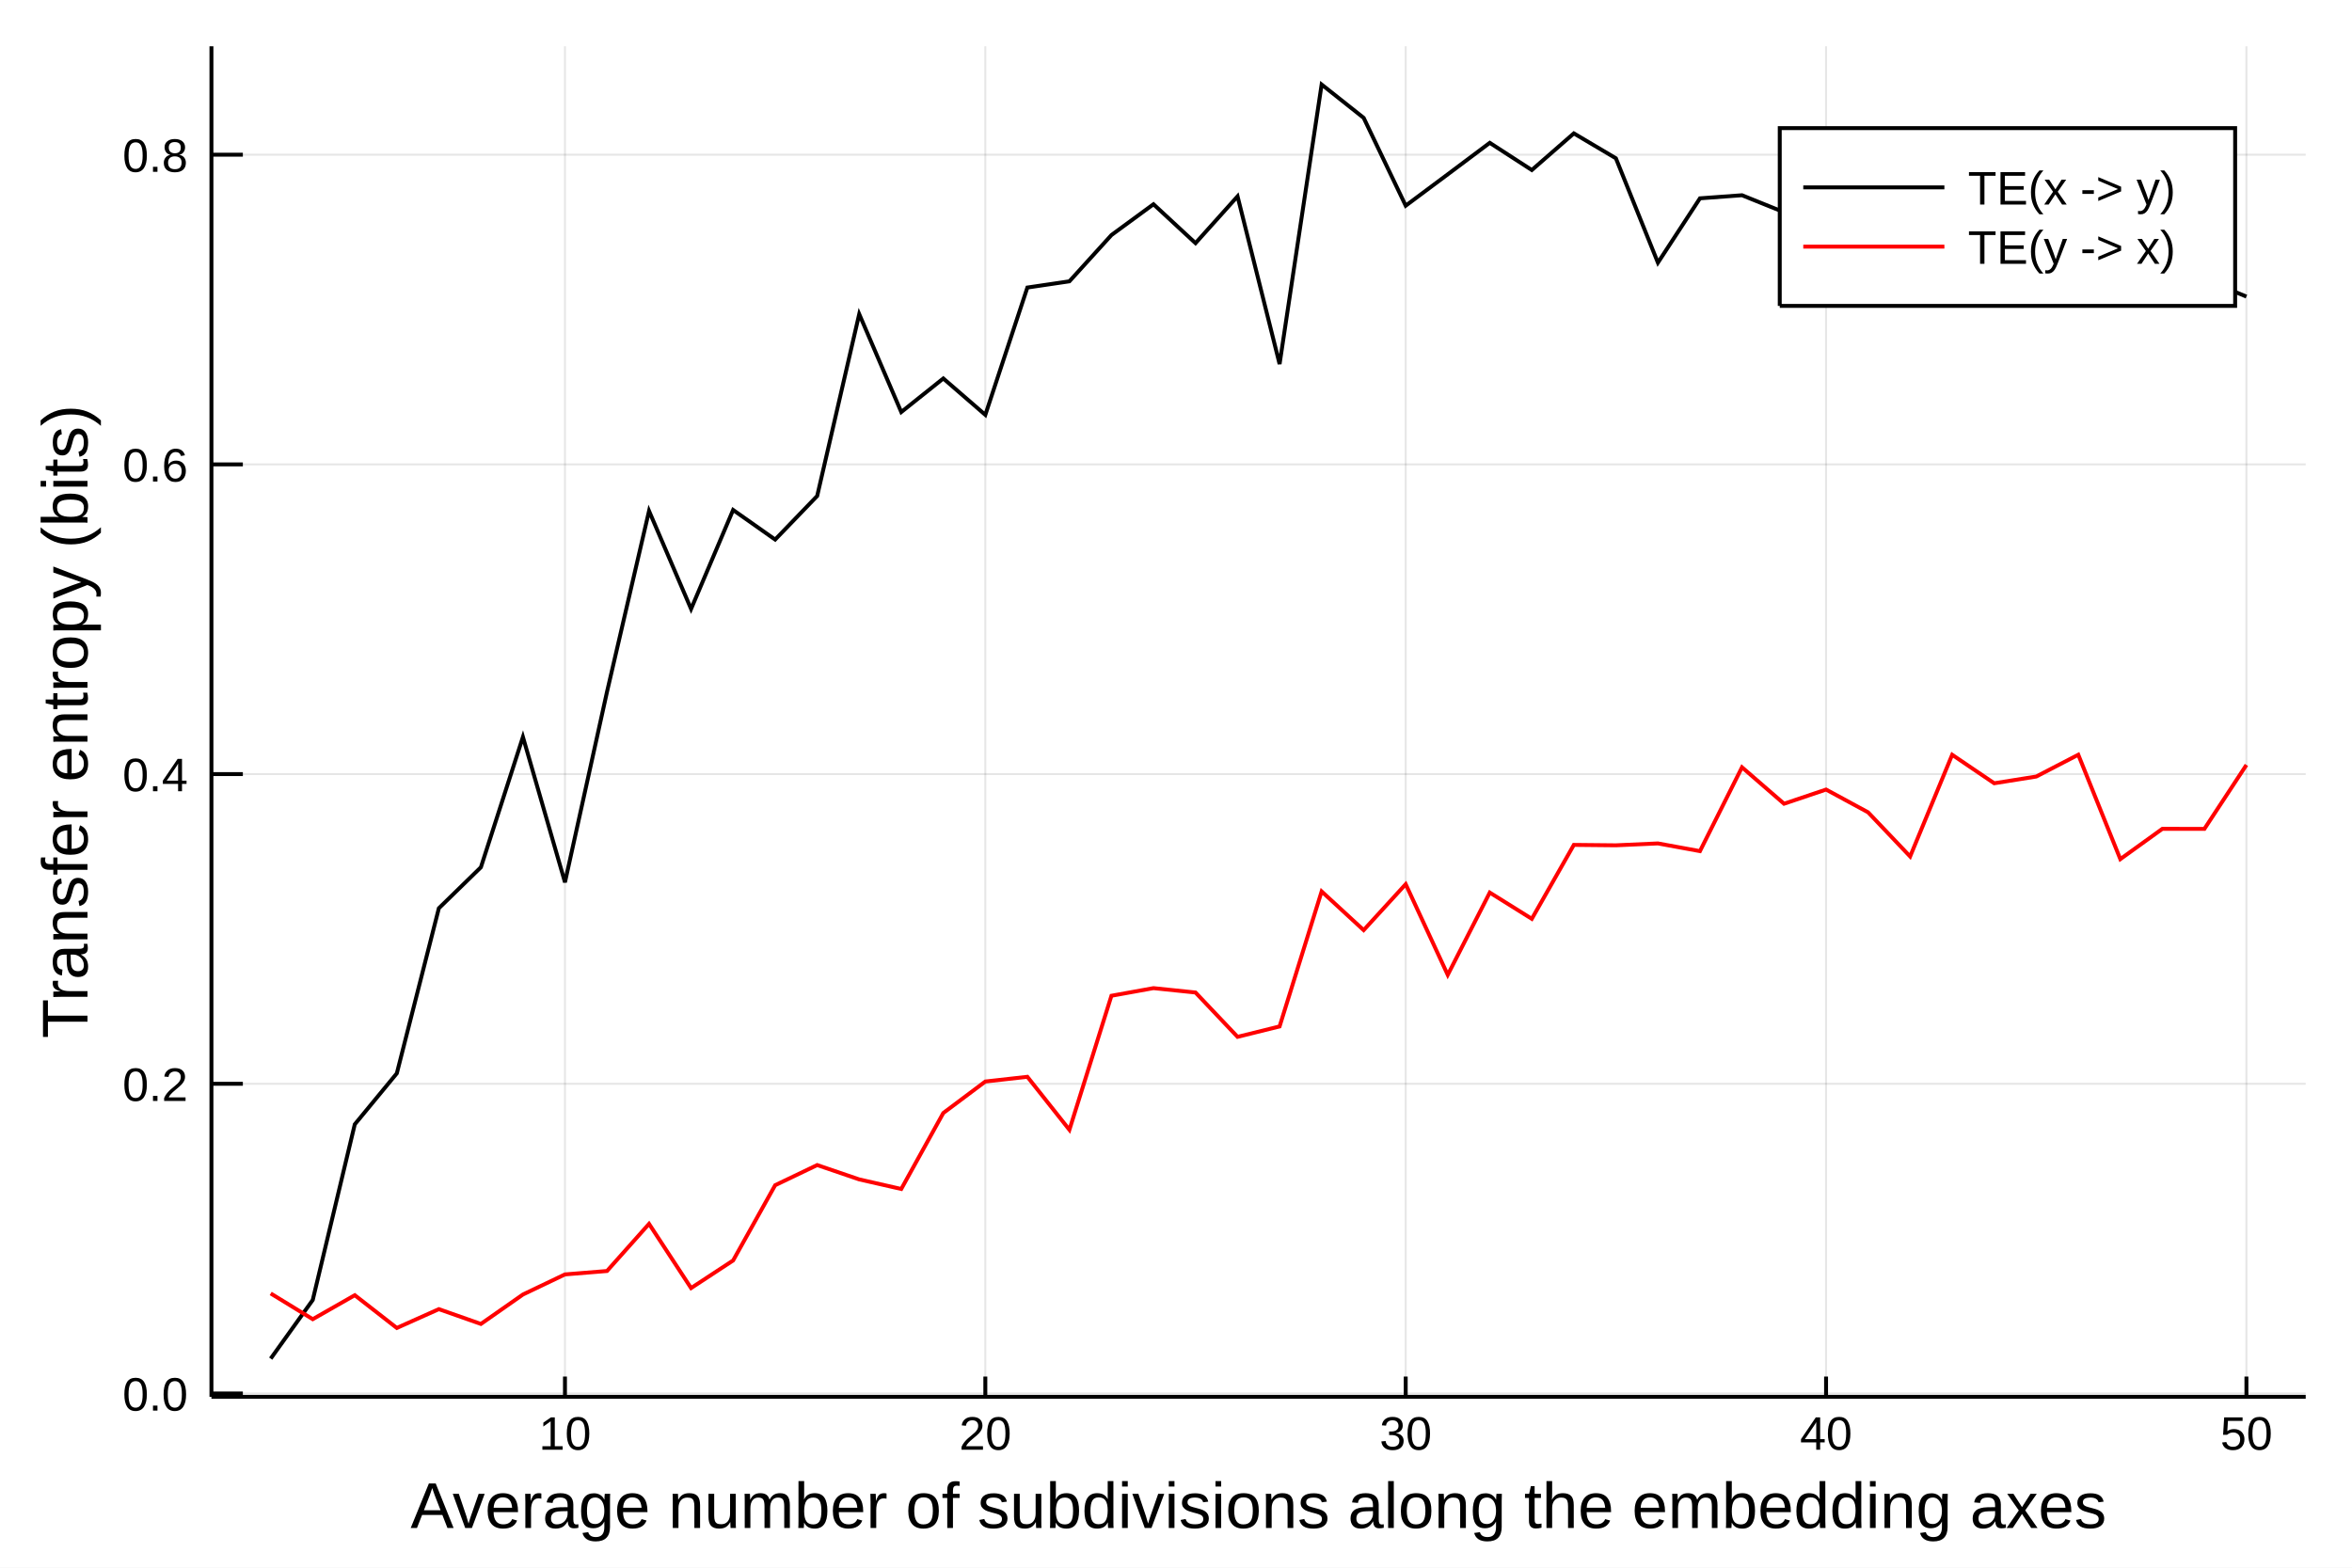
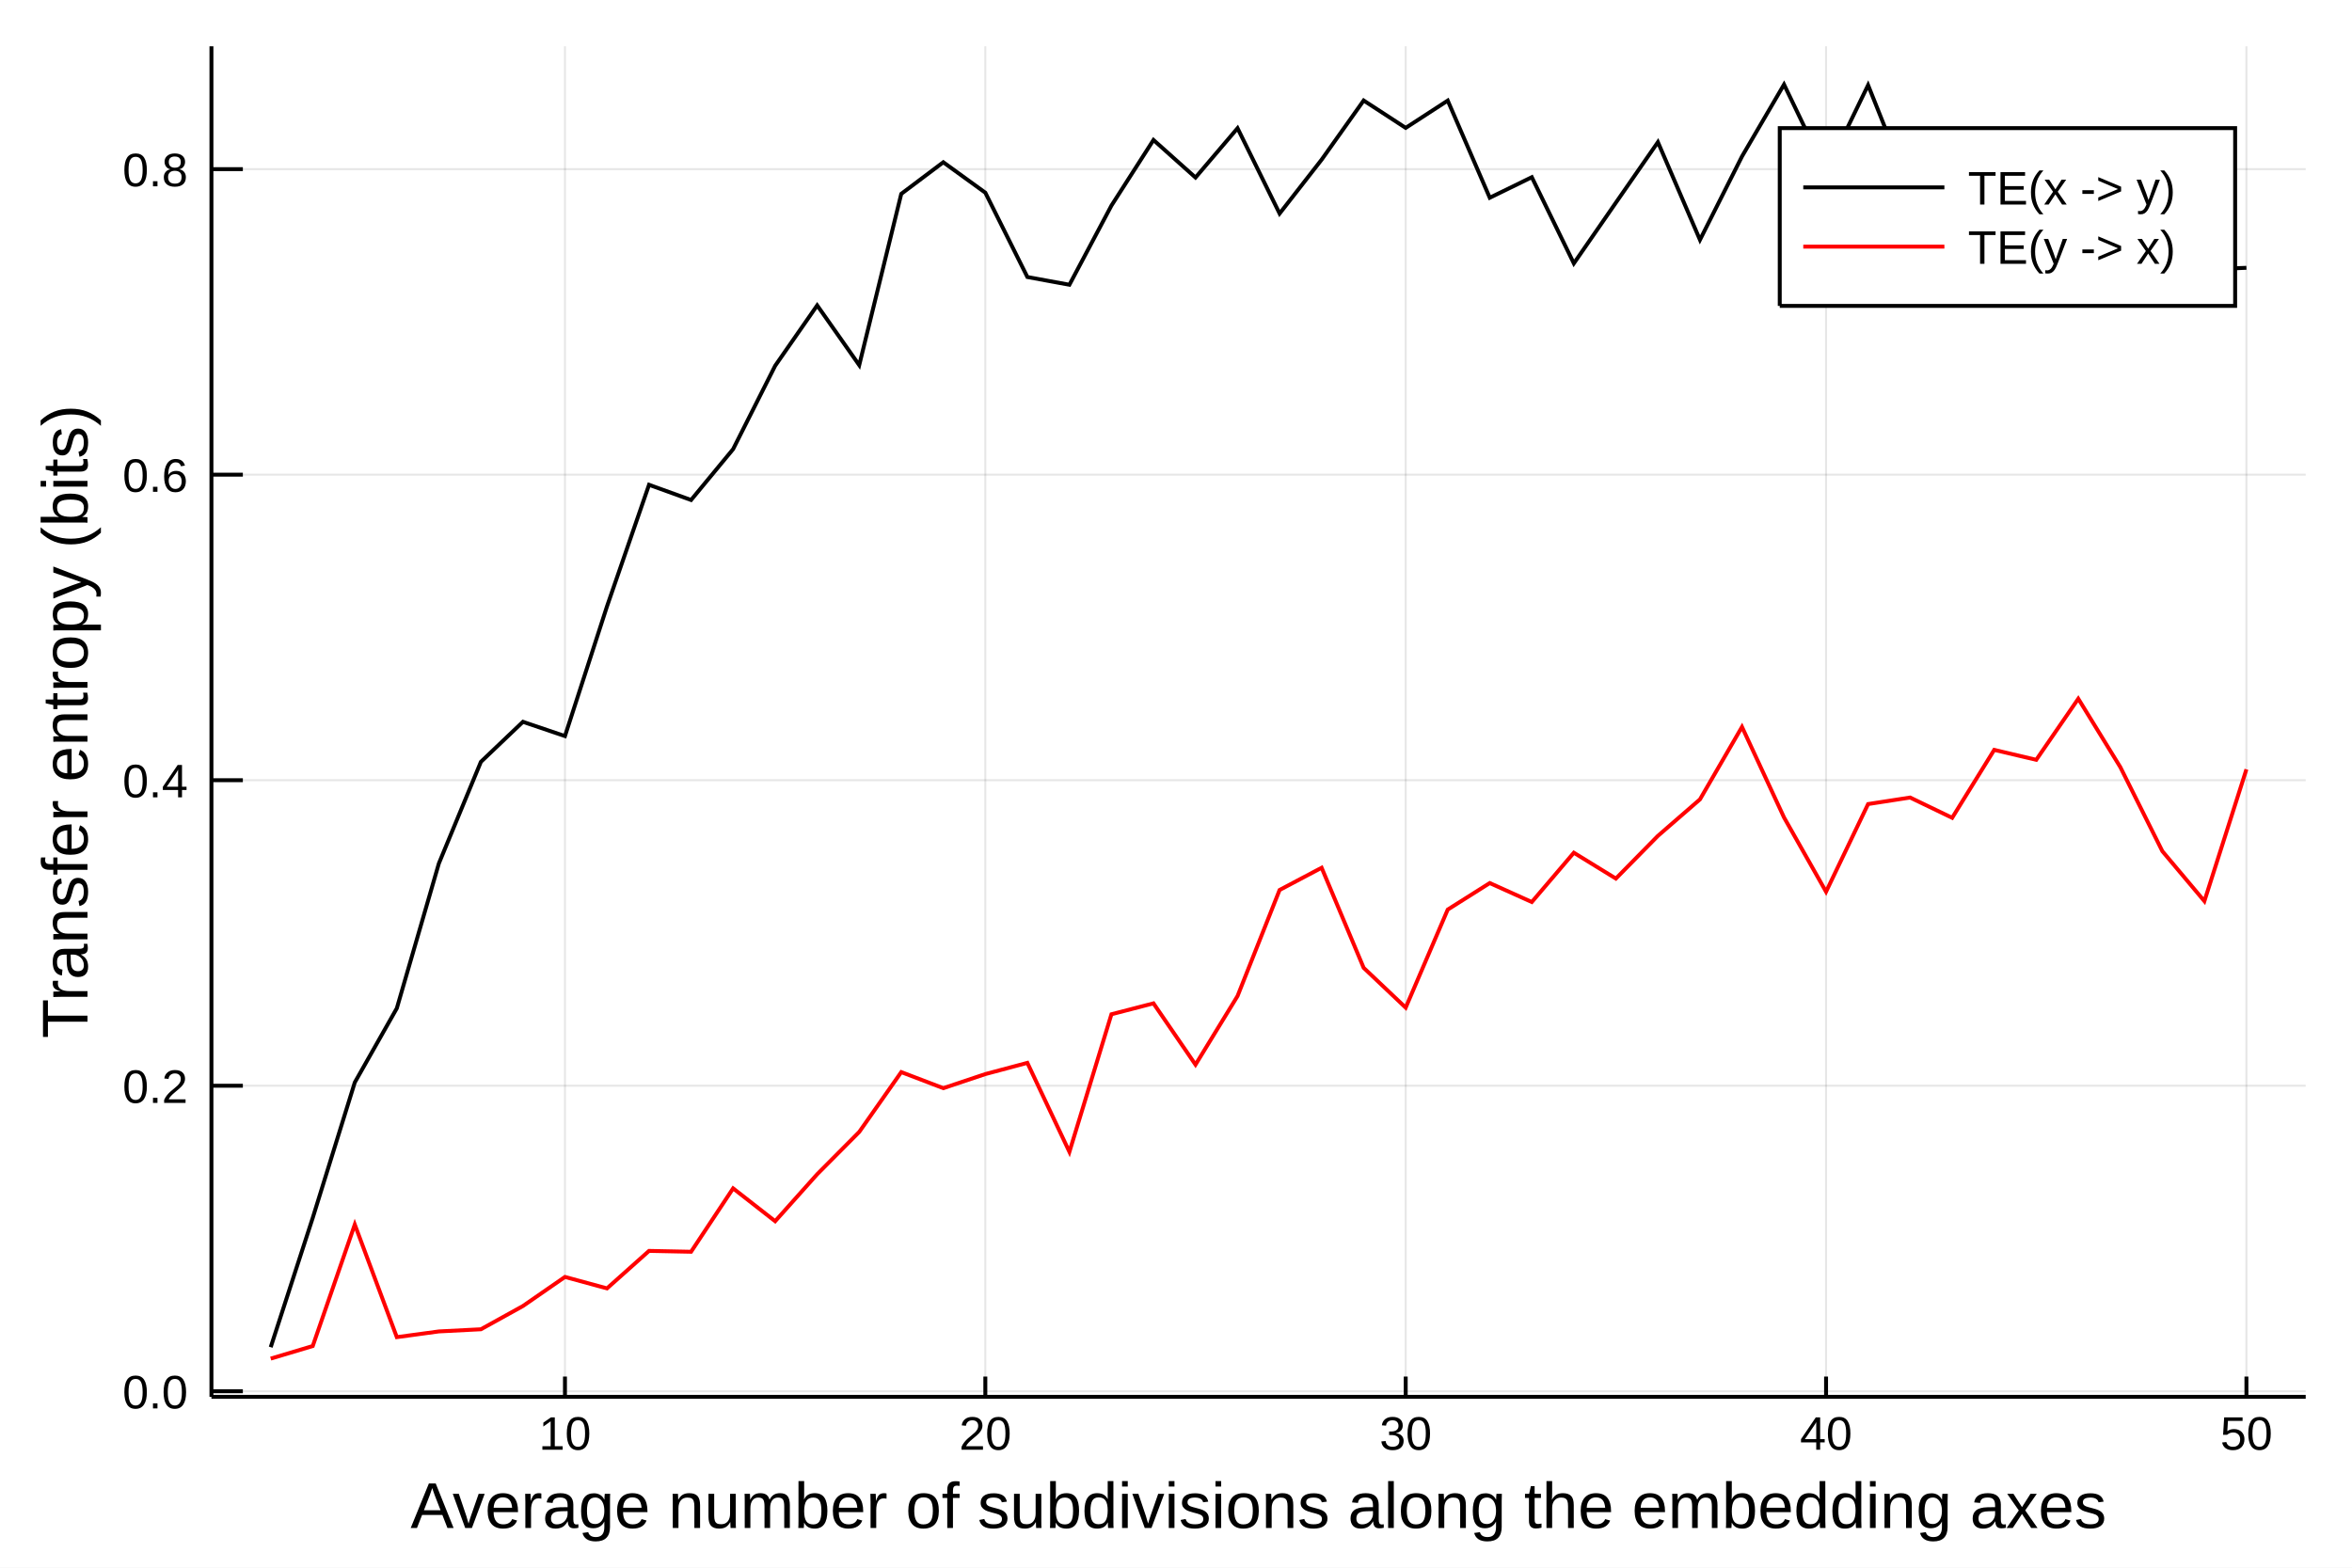
<svg xmlns="http://www.w3.org/2000/svg" width="600" height="400" viewBox="0 0 2400 1600">
  <defs>
-     <clipPath id="clip4500">
+     <clipPath id="clip7000">
      <rect x="0" y="0" width="2400" height="1600" />
    </clipPath>
  </defs>
-   <path clip-path="url(#clip4500)" d=" M0 1600 L2400 1600 L2400 0 L0 0  Z   " fill="#ffffff" fill-rule="evenodd" fill-opacity="1" />
+   <path clip-path="url(#clip7000)" d=" M0 1600 L2400 1600 L2400 0 L0 0  Z   " fill="#ffffff" fill-rule="evenodd" fill-opacity="1" />
  <defs>
-     <clipPath id="clip4501">
+     <clipPath id="clip7001">
      <rect x="480" y="0" width="1681" height="1600" />
    </clipPath>
  </defs>
-   <path clip-path="url(#clip4500)" d=" M215.754 1425.62 L2352.76 1425.62 L2352.76 47.244 L215.754 47.244  Z   " fill="#ffffff" fill-rule="evenodd" fill-opacity="1" />
+   <path clip-path="url(#clip7000)" d=" M215.754 1425.62 L2352.76 1425.62 L2352.76 47.244 L215.754 47.244  Z   " fill="#ffffff" fill-rule="evenodd" fill-opacity="1" />
  <defs>
-     <clipPath id="clip4502">
+     <clipPath id="clip7002">
      <rect x="215" y="47" width="2138" height="1379" />
    </clipPath>
  </defs>
-   <polyline clip-path="url(#clip4502)" style="stroke:#000000; stroke-width:2; stroke-opacity:0.1; fill:none" points="   576.496,1425.62 576.496,47.244    " />
-   <polyline clip-path="url(#clip4502)" style="stroke:#000000; stroke-width:2; stroke-opacity:0.1; fill:none" points="   1005.44,1425.62 1005.44,47.244    " />
-   <polyline clip-path="url(#clip4502)" style="stroke:#000000; stroke-width:2; stroke-opacity:0.1; fill:none" points="   1434.39,1425.62 1434.39,47.244    " />
-   <polyline clip-path="url(#clip4502)" style="stroke:#000000; stroke-width:2; stroke-opacity:0.1; fill:none" points="   1863.33,1425.62 1863.33,47.244    " />
-   <polyline clip-path="url(#clip4502)" style="stroke:#000000; stroke-width:2; stroke-opacity:0.1; fill:none" points="   2292.27,1425.62 2292.27,47.244    " />
-   <polyline clip-path="url(#clip4502)" style="stroke:#000000; stroke-width:2; stroke-opacity:0.1; fill:none" points="   215.754,1422.2 2352.76,1422.2    " />
-   <polyline clip-path="url(#clip4502)" style="stroke:#000000; stroke-width:2; stroke-opacity:0.1; fill:none" points="   215.754,1106.12 2352.76,1106.12    " />
-   <polyline clip-path="url(#clip4502)" style="stroke:#000000; stroke-width:2; stroke-opacity:0.1; fill:none" points="   215.754,790.043 2352.76,790.043    " />
-   <polyline clip-path="url(#clip4502)" style="stroke:#000000; stroke-width:2; stroke-opacity:0.1; fill:none" points="   215.754,473.963 2352.76,473.963    " />
-   <polyline clip-path="url(#clip4502)" style="stroke:#000000; stroke-width:2; stroke-opacity:0.1; fill:none" points="   215.754,157.882 2352.76,157.882    " />
-   <polyline clip-path="url(#clip4500)" style="stroke:#000000; stroke-width:4; stroke-opacity:1; fill:none" points="   215.754,1425.62 2352.76,1425.62    " />
-   <polyline clip-path="url(#clip4500)" style="stroke:#000000; stroke-width:4; stroke-opacity:1; fill:none" points="   215.754,1425.62 215.754,47.244    " />
-   <polyline clip-path="url(#clip4500)" style="stroke:#000000; stroke-width:4; stroke-opacity:1; fill:none" points="   576.496,1425.62 576.496,1404.94    " />
-   <polyline clip-path="url(#clip4500)" style="stroke:#000000; stroke-width:4; stroke-opacity:1; fill:none" points="   1005.44,1425.62 1005.44,1404.94    " />
-   <polyline clip-path="url(#clip4500)" style="stroke:#000000; stroke-width:4; stroke-opacity:1; fill:none" points="   1434.39,1425.62 1434.39,1404.94    " />
-   <polyline clip-path="url(#clip4500)" style="stroke:#000000; stroke-width:4; stroke-opacity:1; fill:none" points="   1863.33,1425.62 1863.33,1404.94    " />
-   <polyline clip-path="url(#clip4500)" style="stroke:#000000; stroke-width:4; stroke-opacity:1; fill:none" points="   2292.27,1425.62 2292.27,1404.94    " />
-   <polyline clip-path="url(#clip4500)" style="stroke:#000000; stroke-width:4; stroke-opacity:1; fill:none" points="   215.754,1422.2 247.809,1422.2    " />
-   <polyline clip-path="url(#clip4500)" style="stroke:#000000; stroke-width:4; stroke-opacity:1; fill:none" points="   215.754,1106.12 247.809,1106.12    " />
-   <polyline clip-path="url(#clip4500)" style="stroke:#000000; stroke-width:4; stroke-opacity:1; fill:none" points="   215.754,790.043 247.809,790.043    " />
-   <polyline clip-path="url(#clip4500)" style="stroke:#000000; stroke-width:4; stroke-opacity:1; fill:none" points="   215.754,473.963 247.809,473.963    " />
-   <polyline clip-path="url(#clip4500)" style="stroke:#000000; stroke-width:4; stroke-opacity:1; fill:none" points="   215.754,157.882 247.809,157.882    " />
-   <g clip-path="url(#clip4500)">
+   <polyline clip-path="url(#clip7002)" style="stroke:#000000; stroke-width:2; stroke-opacity:0.1; fill:none" points="   576.496,1425.62 576.496,47.244    " />
+   <polyline clip-path="url(#clip7002)" style="stroke:#000000; stroke-width:2; stroke-opacity:0.1; fill:none" points="   1005.44,1425.62 1005.44,47.244    " />
+   <polyline clip-path="url(#clip7002)" style="stroke:#000000; stroke-width:2; stroke-opacity:0.1; fill:none" points="   1434.39,1425.62 1434.39,47.244    " />
+   <polyline clip-path="url(#clip7002)" style="stroke:#000000; stroke-width:2; stroke-opacity:0.1; fill:none" points="   1863.33,1425.62 1863.33,47.244    " />
+   <polyline clip-path="url(#clip7002)" style="stroke:#000000; stroke-width:2; stroke-opacity:0.1; fill:none" points="   2292.27,1425.62 2292.27,47.244    " />
+   <polyline clip-path="url(#clip7002)" style="stroke:#000000; stroke-width:2; stroke-opacity:0.1; fill:none" points="   215.754,1419.94 2352.76,1419.94    " />
+   <polyline clip-path="url(#clip7002)" style="stroke:#000000; stroke-width:2; stroke-opacity:0.1; fill:none" points="   215.754,1108.11 2352.76,1108.11    " />
+   <polyline clip-path="url(#clip7002)" style="stroke:#000000; stroke-width:2; stroke-opacity:0.1; fill:none" points="   215.754,796.281 2352.76,796.281    " />
+   <polyline clip-path="url(#clip7002)" style="stroke:#000000; stroke-width:2; stroke-opacity:0.1; fill:none" points="   215.754,484.453 2352.76,484.453    " />
+   <polyline clip-path="url(#clip7002)" style="stroke:#000000; stroke-width:2; stroke-opacity:0.1; fill:none" points="   215.754,172.626 2352.76,172.626    " />
+   <polyline clip-path="url(#clip7000)" style="stroke:#000000; stroke-width:4; stroke-opacity:1; fill:none" points="   215.754,1425.62 2352.76,1425.62    " />
+   <polyline clip-path="url(#clip7000)" style="stroke:#000000; stroke-width:4; stroke-opacity:1; fill:none" points="   215.754,1425.62 215.754,47.244    " />
+   <polyline clip-path="url(#clip7000)" style="stroke:#000000; stroke-width:4; stroke-opacity:1; fill:none" points="   576.496,1425.62 576.496,1404.94    " />
+   <polyline clip-path="url(#clip7000)" style="stroke:#000000; stroke-width:4; stroke-opacity:1; fill:none" points="   1005.44,1425.62 1005.44,1404.94    " />
+   <polyline clip-path="url(#clip7000)" style="stroke:#000000; stroke-width:4; stroke-opacity:1; fill:none" points="   1434.39,1425.62 1434.39,1404.94    " />
+   <polyline clip-path="url(#clip7000)" style="stroke:#000000; stroke-width:4; stroke-opacity:1; fill:none" points="   1863.33,1425.62 1863.33,1404.94    " />
+   <polyline clip-path="url(#clip7000)" style="stroke:#000000; stroke-width:4; stroke-opacity:1; fill:none" points="   2292.27,1425.62 2292.27,1404.94    " />
+   <polyline clip-path="url(#clip7000)" style="stroke:#000000; stroke-width:4; stroke-opacity:1; fill:none" points="   215.754,1419.94 247.809,1419.94    " />
+   <polyline clip-path="url(#clip7000)" style="stroke:#000000; stroke-width:4; stroke-opacity:1; fill:none" points="   215.754,1108.11 247.809,1108.11    " />
+   <polyline clip-path="url(#clip7000)" style="stroke:#000000; stroke-width:4; stroke-opacity:1; fill:none" points="   215.754,796.281 247.809,796.281    " />
+   <polyline clip-path="url(#clip7000)" style="stroke:#000000; stroke-width:4; stroke-opacity:1; fill:none" points="   215.754,484.453 247.809,484.453    " />
+   <polyline clip-path="url(#clip7000)" style="stroke:#000000; stroke-width:4; stroke-opacity:1; fill:none" points="   215.754,172.626 247.809,172.626    " />
+   <g clip-path="url(#clip7000)">
    <text style="fill:#000000; fill-opacity:1; font-family:Arial,Helvetica Neue,Helvetica,sans-serif; font-size:48px; text-anchor:middle;" transform="rotate(0, 576.496, 1479.62)" x="576.496" y="1479.62">10</text>
  </g>
-   <g clip-path="url(#clip4500)">
+   <g clip-path="url(#clip7000)">
    <text style="fill:#000000; fill-opacity:1; font-family:Arial,Helvetica Neue,Helvetica,sans-serif; font-size:48px; text-anchor:middle;" transform="rotate(0, 1005.44, 1479.62)" x="1005.44" y="1479.62">20</text>
  </g>
-   <g clip-path="url(#clip4500)">
+   <g clip-path="url(#clip7000)">
    <text style="fill:#000000; fill-opacity:1; font-family:Arial,Helvetica Neue,Helvetica,sans-serif; font-size:48px; text-anchor:middle;" transform="rotate(0, 1434.39, 1479.62)" x="1434.39" y="1479.62">30</text>
  </g>
-   <g clip-path="url(#clip4500)">
+   <g clip-path="url(#clip7000)">
    <text style="fill:#000000; fill-opacity:1; font-family:Arial,Helvetica Neue,Helvetica,sans-serif; font-size:48px; text-anchor:middle;" transform="rotate(0, 1863.33, 1479.62)" x="1863.33" y="1479.62">40</text>
  </g>
-   <g clip-path="url(#clip4500)">
+   <g clip-path="url(#clip7000)">
    <text style="fill:#000000; fill-opacity:1; font-family:Arial,Helvetica Neue,Helvetica,sans-serif; font-size:48px; text-anchor:middle;" transform="rotate(0, 2292.27, 1479.62)" x="2292.27" y="1479.62">50</text>
  </g>
-   <g clip-path="url(#clip4500)">
-     <text style="fill:#000000; fill-opacity:1; font-family:Arial,Helvetica Neue,Helvetica,sans-serif; font-size:48px; text-anchor:end;" transform="rotate(0, 191.754, 1439.7)" x="191.754" y="1439.7">0.0</text>
+   <g clip-path="url(#clip7000)">
+     <text style="fill:#000000; fill-opacity:1; font-family:Arial,Helvetica Neue,Helvetica,sans-serif; font-size:48px; text-anchor:end;" transform="rotate(0, 191.754, 1437.44)" x="191.754" y="1437.44">0.0</text>
  </g>
-   <g clip-path="url(#clip4500)">
-     <text style="fill:#000000; fill-opacity:1; font-family:Arial,Helvetica Neue,Helvetica,sans-serif; font-size:48px; text-anchor:end;" transform="rotate(0, 191.754, 1123.62)" x="191.754" y="1123.62">0.2</text>
+   <g clip-path="url(#clip7000)">
+     <text style="fill:#000000; fill-opacity:1; font-family:Arial,Helvetica Neue,Helvetica,sans-serif; font-size:48px; text-anchor:end;" transform="rotate(0, 191.754, 1125.61)" x="191.754" y="1125.61">0.2</text>
  </g>
-   <g clip-path="url(#clip4500)">
-     <text style="fill:#000000; fill-opacity:1; font-family:Arial,Helvetica Neue,Helvetica,sans-serif; font-size:48px; text-anchor:end;" transform="rotate(0, 191.754, 807.543)" x="191.754" y="807.543">0.4</text>
+   <g clip-path="url(#clip7000)">
+     <text style="fill:#000000; fill-opacity:1; font-family:Arial,Helvetica Neue,Helvetica,sans-serif; font-size:48px; text-anchor:end;" transform="rotate(0, 191.754, 813.781)" x="191.754" y="813.781">0.4</text>
  </g>
-   <g clip-path="url(#clip4500)">
-     <text style="fill:#000000; fill-opacity:1; font-family:Arial,Helvetica Neue,Helvetica,sans-serif; font-size:48px; text-anchor:end;" transform="rotate(0, 191.754, 491.463)" x="191.754" y="491.463">0.6</text>
+   <g clip-path="url(#clip7000)">
+     <text style="fill:#000000; fill-opacity:1; font-family:Arial,Helvetica Neue,Helvetica,sans-serif; font-size:48px; text-anchor:end;" transform="rotate(0, 191.754, 501.953)" x="191.754" y="501.953">0.6</text>
  </g>
-   <g clip-path="url(#clip4500)">
-     <text style="fill:#000000; fill-opacity:1; font-family:Arial,Helvetica Neue,Helvetica,sans-serif; font-size:48px; text-anchor:end;" transform="rotate(0, 191.754, 175.382)" x="191.754" y="175.382">0.8</text>
+   <g clip-path="url(#clip7000)">
+     <text style="fill:#000000; fill-opacity:1; font-family:Arial,Helvetica Neue,Helvetica,sans-serif; font-size:48px; text-anchor:end;" transform="rotate(0, 191.754, 190.126)" x="191.754" y="190.126">0.8</text>
  </g>
-   <g clip-path="url(#clip4500)">
+   <g clip-path="url(#clip7000)">
    <text style="fill:#000000; fill-opacity:1; font-family:Arial,Helvetica Neue,Helvetica,sans-serif; font-size:66px; text-anchor:middle;" transform="rotate(0, 1284.25, 1559.48)" x="1284.25" y="1559.48">Average number of subdivisions along the embedding axes</text>
  </g>
-   <g clip-path="url(#clip4500)">
+   <g clip-path="url(#clip7000)">
    <text style="fill:#000000; fill-opacity:1; font-family:Arial,Helvetica Neue,Helvetica,sans-serif; font-size:66px; text-anchor:middle;" transform="rotate(-90, 89.2861, 736.431)" x="89.286" y="736.431">Transfer entropy (bits)</text>
  </g>
-   <polyline clip-path="url(#clip4502)" style="stroke:#000000; stroke-width:4; stroke-opacity:1; fill:none" points="   276.235,1386.61 319.13,1326.77 362.024,1147.49 404.919,1095.48 447.813,926.948 490.708,885.148 533.602,752.158 576.496,900.505 619.391,706.115 662.285,521.488    705.18,621.526 748.074,520.475 790.969,550.69 833.863,506.2 876.758,320.577 919.652,420.546 962.547,386.271 1005.44,423.412 1048.34,293.462 1091.23,287.116    1134.12,239.897 1177.02,208.447 1219.91,248.165 1262.81,200.387 1305.7,371.552 1348.6,86.255 1391.49,120.278 1434.39,209.933 1477.28,177.936 1520.17,145.779    1563.07,173.54 1605.96,136.129 1648.86,161.546 1691.75,268.111 1734.65,202.414 1777.54,199.269 1820.44,216.587 1863.33,188.978 1906.22,237.533 1949.12,255.284    1992.01,253.13 2034.91,231.76 2077.8,287.268 2120.7,290.624 2163.59,269.713 2206.49,270.893 2249.38,285.006 2292.27,302.7    " />
-   <polyline clip-path="url(#clip4502)" style="stroke:#ff0000; stroke-width:4; stroke-opacity:1; fill:none" points="   276.235,1320.12 319.13,1346.37 362.024,1321.9 404.919,1355.33 447.813,1336.13 490.708,1351.23 533.602,1321.2 576.496,1300.68 619.391,1297.2 662.285,1249.09    705.18,1314.62 748.074,1286.46 790.969,1209.65 833.863,1189.07 876.758,1203.72 919.652,1213.48 962.547,1135.95 1005.44,1103.81 1048.34,1099 1091.23,1153.1    1134.12,1016.28 1177.02,1008.51 1219.91,1012.96 1262.81,1058.22 1305.7,1047.59 1348.6,909.811 1391.49,949.294 1434.39,902.416 1477.28,994.971 1520.17,910.978    1563.07,937.77 1605.96,862.308 1648.86,862.731 1691.75,860.812 1734.65,868.67 1777.54,783.106 1820.44,820.298 1863.33,805.828 1906.22,829.06 1949.12,874.124    1992.01,770.34 2034.91,799.404 2077.8,792.545 2120.7,770.295 2163.59,876.848 2206.49,845.911 2249.38,845.971 2292.27,780.696    " />
-   <path clip-path="url(#clip4500)" d=" M1816.07 312.204 L2280.76 312.204 L2280.76 130.764 L1816.07 130.764  Z   " fill="#ffffff" fill-rule="evenodd" fill-opacity="1" />
-   <polyline clip-path="url(#clip4500)" style="stroke:#000000; stroke-width:4; stroke-opacity:1; fill:none" points="   1816.07,312.204 2280.76,312.204 2280.76,130.764 1816.07,130.764 1816.07,312.204    " />
-   <polyline clip-path="url(#clip4500)" style="stroke:#000000; stroke-width:4; stroke-opacity:1; fill:none" points="   1840.07,191.244 1984.07,191.244    " />
-   <g clip-path="url(#clip4500)">
+   <polyline clip-path="url(#clip7002)" style="stroke:#000000; stroke-width:4; stroke-opacity:1; fill:none" points="   276.235,1374.96 319.13,1242.92 362.024,1104.75 404.919,1029.06 447.813,881.261 490.708,777.544 533.602,736.698 576.496,751.25 619.391,618.86 662.285,494.79    705.18,510.303 748.074,458.404 790.969,373.335 833.863,311.676 876.758,372.666 919.652,197.849 962.547,165.594 1005.44,196.659 1048.34,282.723 1091.23,290.626    1134.12,209.819 1177.02,142.871 1219.91,181.18 1262.81,130.857 1305.7,217.937 1348.6,162.932 1391.49,102.579 1434.39,130.513 1477.28,102.651 1520.17,201.824    1563.07,180.847 1605.96,268.82 1648.86,206.852 1691.75,145.062 1734.65,244.795 1777.54,159.658 1820.44,86.255 1863.33,175.383 1906.22,86.878 1949.12,194.47    1992.01,239.718 2034.91,201.137 2077.8,271.385 2120.7,250.436 2163.59,234.213 2206.49,241.919 2249.38,274.988 2292.27,273.325    " />
+   <polyline clip-path="url(#clip7002)" style="stroke:#ff0000; stroke-width:4; stroke-opacity:1; fill:none" points="   276.235,1386.61 319.13,1373.77 362.024,1249.77 404.919,1364.7 447.813,1358.87 490.708,1356.67 533.602,1332.94 576.496,1303.26 619.391,1314.94 662.285,1276.68    705.18,1277.55 748.074,1212.86 790.969,1246.38 833.863,1198.42 876.758,1155.28 919.652,1094.2 962.547,1110.59 1005.44,1096.22 1048.34,1084.77 1091.23,1175.62    1134.12,1035.16 1177.02,1024.04 1219.91,1086.61 1262.81,1016.54 1305.7,908.336 1348.6,885.645 1391.49,987.776 1434.39,1028.4 1477.28,928.332 1520.17,901.261    1563.07,920.608 1605.96,870.302 1648.86,896.673 1691.75,853.083 1734.65,815.853 1777.54,741.899 1820.44,834.319 1863.33,910.119 1906.22,820.626 1949.12,813.979    1992.01,834.672 2034.91,765.344 2077.8,775.475 2120.7,713.139 2163.59,782.925 2206.49,868.744 2249.38,919.709 2292.27,785.176    " />
+   <path clip-path="url(#clip7000)" d=" M1816.07 312.204 L2280.76 312.204 L2280.76 130.764 L1816.07 130.764  Z   " fill="#ffffff" fill-rule="evenodd" fill-opacity="1" />
+   <polyline clip-path="url(#clip7000)" style="stroke:#000000; stroke-width:4; stroke-opacity:1; fill:none" points="   1816.07,312.204 2280.76,312.204 2280.76,130.764 1816.07,130.764 1816.07,312.204    " />
+   <polyline clip-path="url(#clip7000)" style="stroke:#000000; stroke-width:4; stroke-opacity:1; fill:none" points="   1840.07,191.244 1984.07,191.244    " />
+   <g clip-path="url(#clip7000)">
    <text style="fill:#000000; fill-opacity:1; font-family:Arial,Helvetica Neue,Helvetica,sans-serif; font-size:48px; text-anchor:start;" transform="rotate(0, 2008.07, 208.744)" x="2008.07" y="208.744">TE(x -&gt; y)</text>
  </g>
-   <polyline clip-path="url(#clip4500)" style="stroke:#ff0000; stroke-width:4; stroke-opacity:1; fill:none" points="   1840.07,251.724 1984.07,251.724    " />
-   <g clip-path="url(#clip4500)">
+   <polyline clip-path="url(#clip7000)" style="stroke:#ff0000; stroke-width:4; stroke-opacity:1; fill:none" points="   1840.07,251.724 1984.07,251.724    " />
+   <g clip-path="url(#clip7000)">
    <text style="fill:#000000; fill-opacity:1; font-family:Arial,Helvetica Neue,Helvetica,sans-serif; font-size:48px; text-anchor:start;" transform="rotate(0, 2008.07, 269.224)" x="2008.07" y="269.224">TE(y -&gt; x)</text>
  </g>
</svg>
